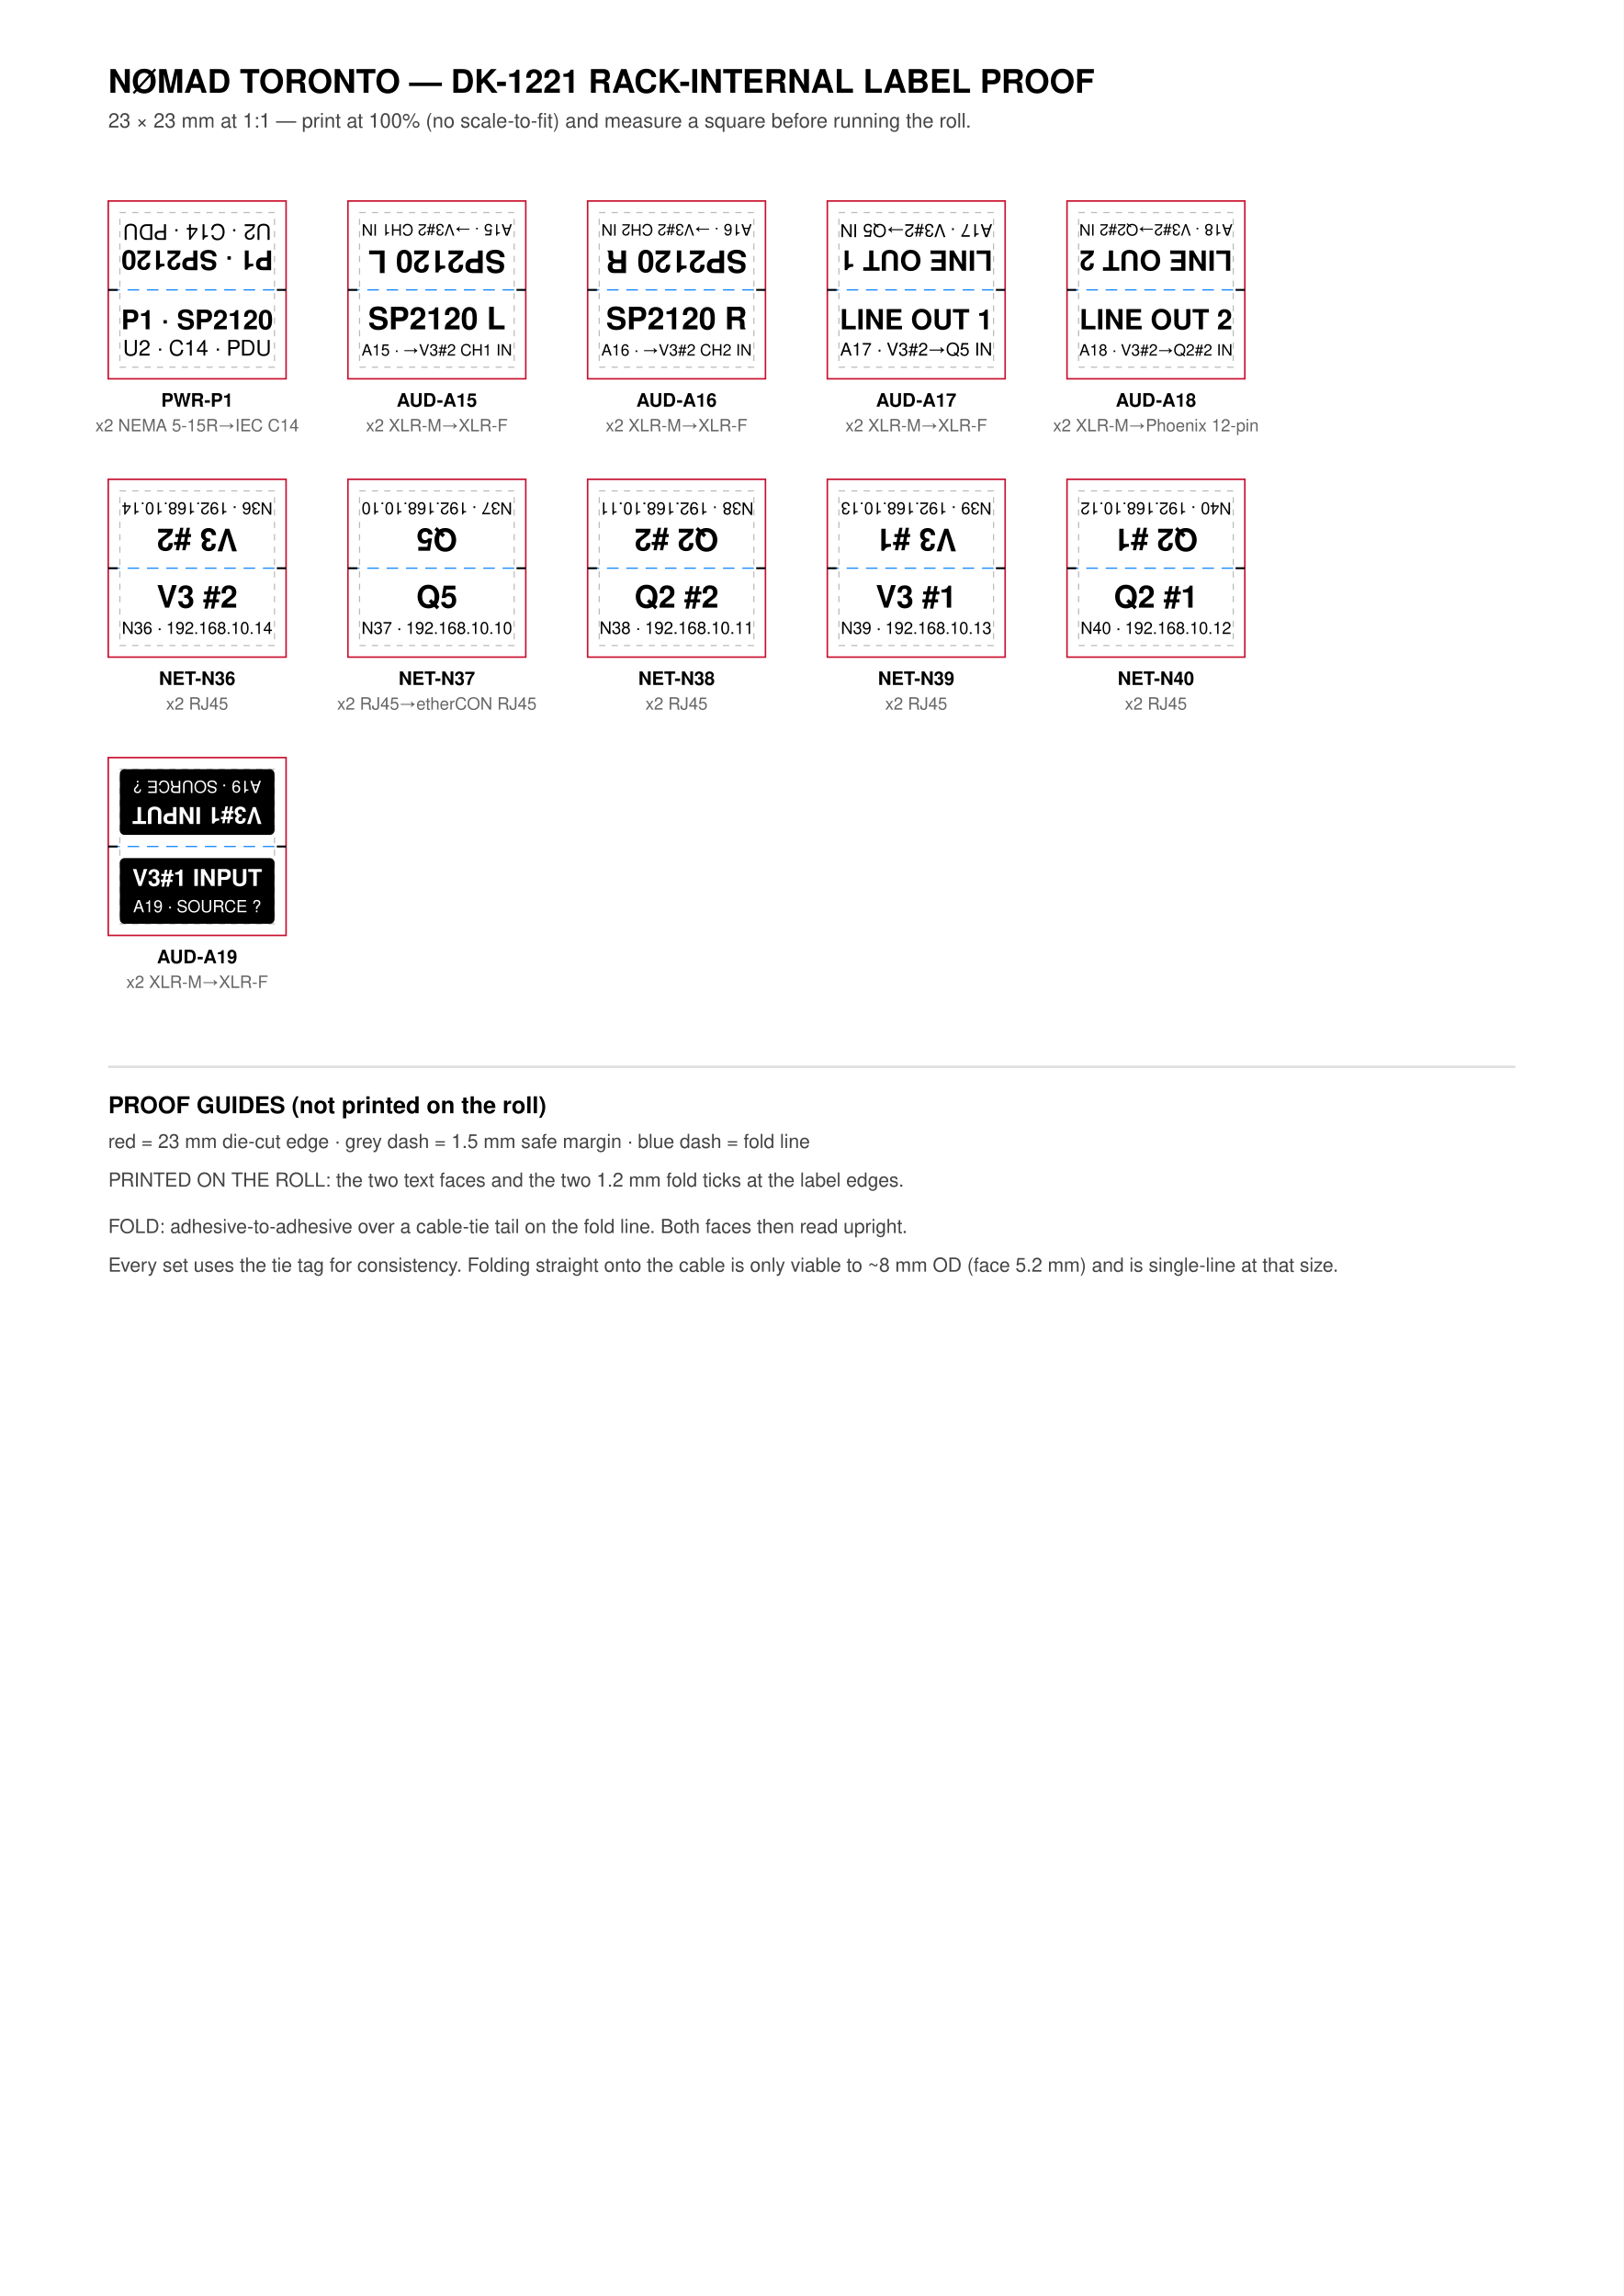
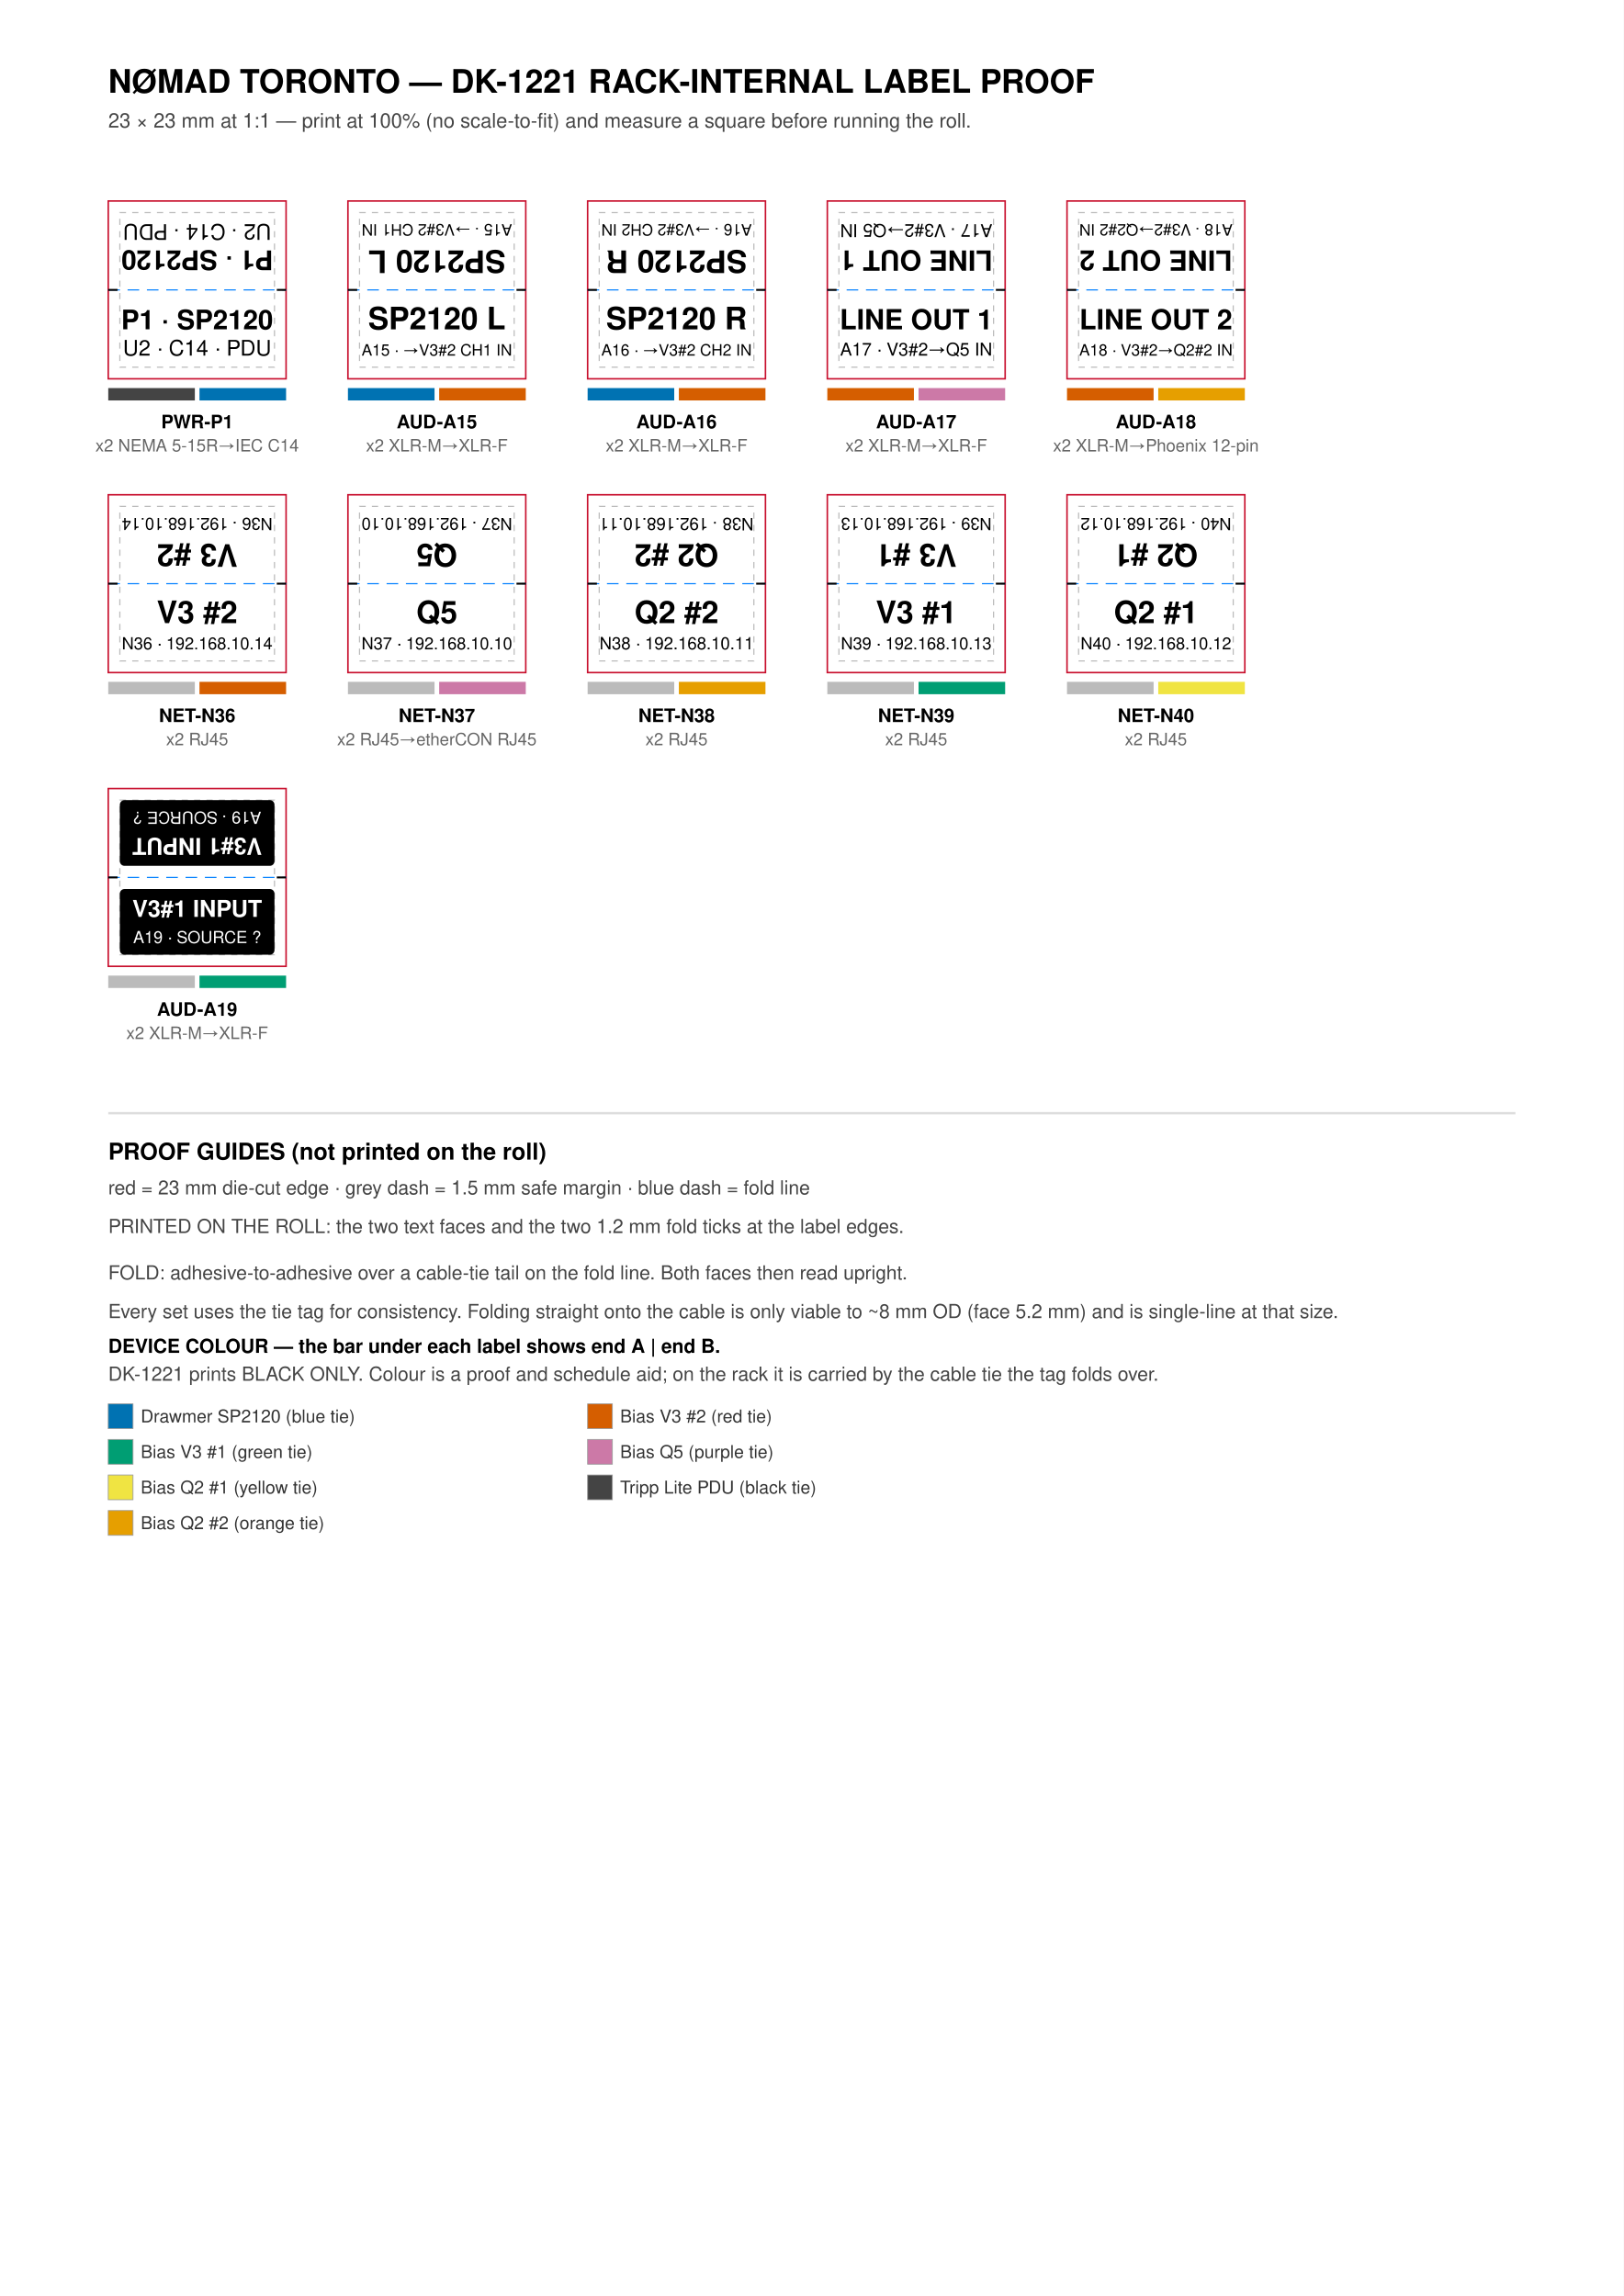
<svg xmlns="http://www.w3.org/2000/svg" width="210.0mm" height="297.0mm" viewBox="0 0 210.0 297.0">
  <rect width="210.0" height="297.0" fill="#fff" />
  <text x="14.00" y="12.00" font-family="Arial Narrow, Liberation Sans Narrow, Helvetica Neue, Helvetica, sans-serif" font-size="4.20" font-weight="bold" fill="#000" text-anchor="start">NØMAD TORONTO — DK-1221 RACK-INTERNAL LABEL PROOF</text>
  <text x="14.00" y="16.50" font-family="Arial Narrow, Liberation Sans Narrow, Helvetica Neue, Helvetica, sans-serif" font-size="2.60" font-weight="normal" fill="#444" text-anchor="start">23 × 23 mm at 1:1 — print at 100% (no scale-to-fit) and measure a square before running the roll.</text>
  <g transform="translate(14.00 26.00)">
    <rect width="23.0" height="23.0" fill="none" stroke="#c8102e" stroke-width="0.2" />
    <rect x="1.5" y="1.5" width="20.0" height="20.0" fill="none" stroke="#bbb" stroke-width="0.15" stroke-dasharray="0.8 0.8" />
    <line x1="0" y1="11.5" x2="23.0" y2="11.5" stroke="#0a84ff" stroke-width="0.15" stroke-dasharray="1.5 1" />
    <g>
      <text x="11.50" y="16.60" font-family="Arial Narrow, Liberation Sans Narrow, Helvetica Neue, Helvetica, sans-serif" font-size="3.50" font-weight="bold" fill="#000" text-anchor="middle" textLength="19.85" lengthAdjust="spacingAndGlyphs">P1 · SP2120</text>
      <text x="11.50" y="20.00" font-family="Arial Narrow, Liberation Sans Narrow, Helvetica Neue, Helvetica, sans-serif" font-size="2.80" font-weight="normal" fill="#000" text-anchor="middle" textLength="19.60" lengthAdjust="spacingAndGlyphs">U2 · C14 · PDU</text>
    </g>
    <g transform="rotate(180 11.50 11.50)">
      <text x="11.50" y="16.60" font-family="Arial Narrow, Liberation Sans Narrow, Helvetica Neue, Helvetica, sans-serif" font-size="3.50" font-weight="bold" fill="#000" text-anchor="middle" textLength="19.85" lengthAdjust="spacingAndGlyphs">P1 · SP2120</text>
      <text x="11.50" y="20.00" font-family="Arial Narrow, Liberation Sans Narrow, Helvetica Neue, Helvetica, sans-serif" font-size="2.80" font-weight="normal" fill="#000" text-anchor="middle" textLength="19.60" lengthAdjust="spacingAndGlyphs">U2 · C14 · PDU</text>
    </g>
    <line x1="0" y1="11.50" x2="1.20" y2="11.50" stroke="#000" stroke-width="0.25" />
    <line x1="21.80" y1="11.50" x2="23.00" y2="11.50" stroke="#000" stroke-width="0.25" />
  </g>
-   <text x="25.50" y="52.60" font-family="Arial Narrow, Liberation Sans Narrow, Helvetica Neue, Helvetica, sans-serif" font-size="2.40" font-weight="bold" fill="#000" text-anchor="middle">PWR-P1</text>
-   <text x="25.50" y="55.80" font-family="Arial Narrow, Liberation Sans Narrow, Helvetica Neue, Helvetica, sans-serif" font-size="2.20" font-weight="normal" fill="#666" text-anchor="middle">x2  NEMA 5-15R→IEC C14</text>
+   <rect x="14.00" y="50.20" width="11.20" height="1.6" fill="#444444" />
+   <rect x="25.80" y="50.20" width="11.20" height="1.6" fill="#0072B2" />
+   <text x="25.50" y="55.40" font-family="Arial Narrow, Liberation Sans Narrow, Helvetica Neue, Helvetica, sans-serif" font-size="2.40" font-weight="bold" fill="#000" text-anchor="middle">PWR-P1</text>
+   <text x="25.50" y="58.40" font-family="Arial Narrow, Liberation Sans Narrow, Helvetica Neue, Helvetica, sans-serif" font-size="2.20" font-weight="normal" fill="#666" text-anchor="middle">x2  NEMA 5-15R→IEC C14</text>
  <g transform="translate(45.00 26.00)">
    <rect width="23.0" height="23.0" fill="none" stroke="#c8102e" stroke-width="0.2" />
    <rect x="1.5" y="1.5" width="20.0" height="20.0" fill="none" stroke="#bbb" stroke-width="0.15" stroke-dasharray="0.8 0.8" />
    <line x1="0" y1="11.5" x2="23.0" y2="11.5" stroke="#0a84ff" stroke-width="0.15" stroke-dasharray="1.5 1" />
    <g>
      <text x="11.50" y="16.60" font-family="Arial Narrow, Liberation Sans Narrow, Helvetica Neue, Helvetica, sans-serif" font-size="4.00" font-weight="bold" fill="#000" text-anchor="middle" textLength="17.79" lengthAdjust="spacingAndGlyphs">SP2120 L</text>
      <text x="11.50" y="20.00" font-family="Arial Narrow, Liberation Sans Narrow, Helvetica Neue, Helvetica, sans-serif" font-size="2.05" font-weight="normal" fill="#000" text-anchor="middle" textLength="19.60" lengthAdjust="spacingAndGlyphs">A15 · →V3#2 CH1 IN</text>
    </g>
    <g transform="rotate(180 11.50 11.50)">
      <text x="11.50" y="16.60" font-family="Arial Narrow, Liberation Sans Narrow, Helvetica Neue, Helvetica, sans-serif" font-size="4.00" font-weight="bold" fill="#000" text-anchor="middle" textLength="17.79" lengthAdjust="spacingAndGlyphs">SP2120 L</text>
      <text x="11.50" y="20.00" font-family="Arial Narrow, Liberation Sans Narrow, Helvetica Neue, Helvetica, sans-serif" font-size="2.05" font-weight="normal" fill="#000" text-anchor="middle" textLength="19.60" lengthAdjust="spacingAndGlyphs">A15 · →V3#2 CH1 IN</text>
    </g>
    <line x1="0" y1="11.50" x2="1.20" y2="11.50" stroke="#000" stroke-width="0.25" />
    <line x1="21.80" y1="11.50" x2="23.00" y2="11.50" stroke="#000" stroke-width="0.25" />
  </g>
-   <text x="56.50" y="52.60" font-family="Arial Narrow, Liberation Sans Narrow, Helvetica Neue, Helvetica, sans-serif" font-size="2.40" font-weight="bold" fill="#000" text-anchor="middle">AUD-A15</text>
-   <text x="56.50" y="55.80" font-family="Arial Narrow, Liberation Sans Narrow, Helvetica Neue, Helvetica, sans-serif" font-size="2.20" font-weight="normal" fill="#666" text-anchor="middle">x2  XLR-M→XLR-F</text>
+   <rect x="45.00" y="50.20" width="11.20" height="1.6" fill="#0072B2" />
+   <rect x="56.80" y="50.20" width="11.20" height="1.6" fill="#D55E00" />
+   <text x="56.50" y="55.40" font-family="Arial Narrow, Liberation Sans Narrow, Helvetica Neue, Helvetica, sans-serif" font-size="2.40" font-weight="bold" fill="#000" text-anchor="middle">AUD-A15</text>
+   <text x="56.50" y="58.40" font-family="Arial Narrow, Liberation Sans Narrow, Helvetica Neue, Helvetica, sans-serif" font-size="2.20" font-weight="normal" fill="#666" text-anchor="middle">x2  XLR-M→XLR-F</text>
  <g transform="translate(76.00 26.00)">
    <rect width="23.0" height="23.0" fill="none" stroke="#c8102e" stroke-width="0.2" />
    <rect x="1.5" y="1.5" width="20.0" height="20.0" fill="none" stroke="#bbb" stroke-width="0.15" stroke-dasharray="0.8 0.8" />
    <line x1="0" y1="11.5" x2="23.0" y2="11.5" stroke="#0a84ff" stroke-width="0.15" stroke-dasharray="1.5 1" />
    <g>
      <text x="11.50" y="16.60" font-family="Arial Narrow, Liberation Sans Narrow, Helvetica Neue, Helvetica, sans-serif" font-size="4.00" font-weight="bold" fill="#000" text-anchor="middle" textLength="18.23" lengthAdjust="spacingAndGlyphs">SP2120 R</text>
      <text x="11.50" y="20.00" font-family="Arial Narrow, Liberation Sans Narrow, Helvetica Neue, Helvetica, sans-serif" font-size="2.05" font-weight="normal" fill="#000" text-anchor="middle" textLength="19.60" lengthAdjust="spacingAndGlyphs">A16 · →V3#2 CH2 IN</text>
    </g>
    <g transform="rotate(180 11.50 11.50)">
      <text x="11.50" y="16.60" font-family="Arial Narrow, Liberation Sans Narrow, Helvetica Neue, Helvetica, sans-serif" font-size="4.00" font-weight="bold" fill="#000" text-anchor="middle" textLength="18.23" lengthAdjust="spacingAndGlyphs">SP2120 R</text>
      <text x="11.50" y="20.00" font-family="Arial Narrow, Liberation Sans Narrow, Helvetica Neue, Helvetica, sans-serif" font-size="2.05" font-weight="normal" fill="#000" text-anchor="middle" textLength="19.60" lengthAdjust="spacingAndGlyphs">A16 · →V3#2 CH2 IN</text>
    </g>
    <line x1="0" y1="11.50" x2="1.20" y2="11.50" stroke="#000" stroke-width="0.25" />
    <line x1="21.80" y1="11.50" x2="23.00" y2="11.50" stroke="#000" stroke-width="0.25" />
  </g>
-   <text x="87.50" y="52.60" font-family="Arial Narrow, Liberation Sans Narrow, Helvetica Neue, Helvetica, sans-serif" font-size="2.40" font-weight="bold" fill="#000" text-anchor="middle">AUD-A16</text>
-   <text x="87.50" y="55.80" font-family="Arial Narrow, Liberation Sans Narrow, Helvetica Neue, Helvetica, sans-serif" font-size="2.20" font-weight="normal" fill="#666" text-anchor="middle">x2  XLR-M→XLR-F</text>
+   <rect x="76.00" y="50.20" width="11.20" height="1.6" fill="#0072B2" />
+   <rect x="87.80" y="50.20" width="11.20" height="1.6" fill="#D55E00" />
+   <text x="87.50" y="55.40" font-family="Arial Narrow, Liberation Sans Narrow, Helvetica Neue, Helvetica, sans-serif" font-size="2.40" font-weight="bold" fill="#000" text-anchor="middle">AUD-A16</text>
+   <text x="87.50" y="58.40" font-family="Arial Narrow, Liberation Sans Narrow, Helvetica Neue, Helvetica, sans-serif" font-size="2.20" font-weight="normal" fill="#666" text-anchor="middle">x2  XLR-M→XLR-F</text>
  <g transform="translate(107.00 26.00)">
    <rect width="23.0" height="23.0" fill="none" stroke="#c8102e" stroke-width="0.2" />
    <rect x="1.5" y="1.5" width="20.0" height="20.0" fill="none" stroke="#bbb" stroke-width="0.15" stroke-dasharray="0.8 0.8" />
    <line x1="0" y1="11.5" x2="23.0" y2="11.5" stroke="#0a84ff" stroke-width="0.15" stroke-dasharray="1.5 1" />
    <g>
      <text x="11.50" y="16.60" font-family="Arial Narrow, Liberation Sans Narrow, Helvetica Neue, Helvetica, sans-serif" font-size="3.60" font-weight="bold" fill="#000" text-anchor="middle" textLength="19.80" lengthAdjust="spacingAndGlyphs">LINE OUT 1</text>
      <text x="11.50" y="20.00" font-family="Arial Narrow, Liberation Sans Narrow, Helvetica Neue, Helvetica, sans-serif" font-size="2.30" font-weight="normal" fill="#000" text-anchor="middle" textLength="19.82" lengthAdjust="spacingAndGlyphs">A17 · V3#2→Q5 IN</text>
    </g>
    <g transform="rotate(180 11.50 11.50)">
      <text x="11.50" y="16.60" font-family="Arial Narrow, Liberation Sans Narrow, Helvetica Neue, Helvetica, sans-serif" font-size="3.60" font-weight="bold" fill="#000" text-anchor="middle" textLength="19.80" lengthAdjust="spacingAndGlyphs">LINE OUT 1</text>
      <text x="11.50" y="20.00" font-family="Arial Narrow, Liberation Sans Narrow, Helvetica Neue, Helvetica, sans-serif" font-size="2.30" font-weight="normal" fill="#000" text-anchor="middle" textLength="19.82" lengthAdjust="spacingAndGlyphs">A17 · V3#2→Q5 IN</text>
    </g>
    <line x1="0" y1="11.50" x2="1.20" y2="11.50" stroke="#000" stroke-width="0.25" />
    <line x1="21.80" y1="11.50" x2="23.00" y2="11.50" stroke="#000" stroke-width="0.25" />
  </g>
-   <text x="118.50" y="52.60" font-family="Arial Narrow, Liberation Sans Narrow, Helvetica Neue, Helvetica, sans-serif" font-size="2.40" font-weight="bold" fill="#000" text-anchor="middle">AUD-A17</text>
-   <text x="118.50" y="55.80" font-family="Arial Narrow, Liberation Sans Narrow, Helvetica Neue, Helvetica, sans-serif" font-size="2.20" font-weight="normal" fill="#666" text-anchor="middle">x2  XLR-M→XLR-F</text>
+   <rect x="107.00" y="50.20" width="11.20" height="1.6" fill="#D55E00" />
+   <rect x="118.80" y="50.20" width="11.20" height="1.6" fill="#CC79A7" />
+   <text x="118.50" y="55.40" font-family="Arial Narrow, Liberation Sans Narrow, Helvetica Neue, Helvetica, sans-serif" font-size="2.40" font-weight="bold" fill="#000" text-anchor="middle">AUD-A17</text>
+   <text x="118.50" y="58.40" font-family="Arial Narrow, Liberation Sans Narrow, Helvetica Neue, Helvetica, sans-serif" font-size="2.20" font-weight="normal" fill="#666" text-anchor="middle">x2  XLR-M→XLR-F</text>
  <g transform="translate(138.00 26.00)">
    <rect width="23.0" height="23.0" fill="none" stroke="#c8102e" stroke-width="0.2" />
    <rect x="1.5" y="1.5" width="20.0" height="20.0" fill="none" stroke="#bbb" stroke-width="0.15" stroke-dasharray="0.8 0.8" />
    <line x1="0" y1="11.5" x2="23.0" y2="11.5" stroke="#0a84ff" stroke-width="0.15" stroke-dasharray="1.5 1" />
    <g>
      <text x="11.50" y="16.60" font-family="Arial Narrow, Liberation Sans Narrow, Helvetica Neue, Helvetica, sans-serif" font-size="3.60" font-weight="bold" fill="#000" text-anchor="middle" textLength="19.80" lengthAdjust="spacingAndGlyphs">LINE OUT 2</text>
      <text x="11.50" y="20.00" font-family="Arial Narrow, Liberation Sans Narrow, Helvetica Neue, Helvetica, sans-serif" font-size="2.05" font-weight="normal" fill="#000" text-anchor="middle" textLength="19.94" lengthAdjust="spacingAndGlyphs">A18 · V3#2→Q2#2 IN</text>
    </g>
    <g transform="rotate(180 11.50 11.50)">
      <text x="11.50" y="16.60" font-family="Arial Narrow, Liberation Sans Narrow, Helvetica Neue, Helvetica, sans-serif" font-size="3.60" font-weight="bold" fill="#000" text-anchor="middle" textLength="19.80" lengthAdjust="spacingAndGlyphs">LINE OUT 2</text>
      <text x="11.50" y="20.00" font-family="Arial Narrow, Liberation Sans Narrow, Helvetica Neue, Helvetica, sans-serif" font-size="2.05" font-weight="normal" fill="#000" text-anchor="middle" textLength="19.94" lengthAdjust="spacingAndGlyphs">A18 · V3#2→Q2#2 IN</text>
    </g>
    <line x1="0" y1="11.50" x2="1.20" y2="11.50" stroke="#000" stroke-width="0.25" />
    <line x1="21.80" y1="11.50" x2="23.00" y2="11.50" stroke="#000" stroke-width="0.25" />
  </g>
-   <text x="149.50" y="52.60" font-family="Arial Narrow, Liberation Sans Narrow, Helvetica Neue, Helvetica, sans-serif" font-size="2.40" font-weight="bold" fill="#000" text-anchor="middle">AUD-A18</text>
-   <text x="149.50" y="55.80" font-family="Arial Narrow, Liberation Sans Narrow, Helvetica Neue, Helvetica, sans-serif" font-size="2.20" font-weight="normal" fill="#666" text-anchor="middle">x2  XLR-M→Phoenix 12-pin</text>
-   <g transform="translate(14.00 62.00)">
+   <rect x="138.00" y="50.20" width="11.20" height="1.6" fill="#D55E00" />
+   <rect x="149.80" y="50.20" width="11.20" height="1.6" fill="#E69F00" />
+   <text x="149.50" y="55.40" font-family="Arial Narrow, Liberation Sans Narrow, Helvetica Neue, Helvetica, sans-serif" font-size="2.40" font-weight="bold" fill="#000" text-anchor="middle">AUD-A18</text>
+   <text x="149.50" y="58.40" font-family="Arial Narrow, Liberation Sans Narrow, Helvetica Neue, Helvetica, sans-serif" font-size="2.20" font-weight="normal" fill="#666" text-anchor="middle">x2  XLR-M→Phoenix 12-pin</text>
+   <g transform="translate(14.00 64.00)">
    <rect width="23.0" height="23.0" fill="none" stroke="#c8102e" stroke-width="0.2" />
    <rect x="1.5" y="1.5" width="20.0" height="20.0" fill="none" stroke="#bbb" stroke-width="0.15" stroke-dasharray="0.8 0.8" />
    <line x1="0" y1="11.5" x2="23.0" y2="11.5" stroke="#0a84ff" stroke-width="0.15" stroke-dasharray="1.5 1" />
    <g>
      <text x="11.50" y="16.60" font-family="Arial Narrow, Liberation Sans Narrow, Helvetica Neue, Helvetica, sans-serif" font-size="4.00" font-weight="bold" fill="#000" text-anchor="middle" textLength="10.45" lengthAdjust="spacingAndGlyphs">V3 #2</text>
      <text x="11.50" y="20.00" font-family="Arial Narrow, Liberation Sans Narrow, Helvetica Neue, Helvetica, sans-serif" font-size="2.15" font-weight="normal" fill="#000" text-anchor="middle" textLength="19.60" lengthAdjust="spacingAndGlyphs">N36 · 192.168.10.14</text>
    </g>
    <g transform="rotate(180 11.50 11.50)">
      <text x="11.50" y="16.60" font-family="Arial Narrow, Liberation Sans Narrow, Helvetica Neue, Helvetica, sans-serif" font-size="4.00" font-weight="bold" fill="#000" text-anchor="middle" textLength="10.45" lengthAdjust="spacingAndGlyphs">V3 #2</text>
      <text x="11.50" y="20.00" font-family="Arial Narrow, Liberation Sans Narrow, Helvetica Neue, Helvetica, sans-serif" font-size="2.15" font-weight="normal" fill="#000" text-anchor="middle" textLength="19.60" lengthAdjust="spacingAndGlyphs">N36 · 192.168.10.14</text>
    </g>
    <line x1="0" y1="11.50" x2="1.20" y2="11.50" stroke="#000" stroke-width="0.25" />
    <line x1="21.80" y1="11.50" x2="23.00" y2="11.50" stroke="#000" stroke-width="0.25" />
  </g>
-   <text x="25.50" y="88.60" font-family="Arial Narrow, Liberation Sans Narrow, Helvetica Neue, Helvetica, sans-serif" font-size="2.40" font-weight="bold" fill="#000" text-anchor="middle">NET-N36</text>
-   <text x="25.50" y="91.80" font-family="Arial Narrow, Liberation Sans Narrow, Helvetica Neue, Helvetica, sans-serif" font-size="2.20" font-weight="normal" fill="#666" text-anchor="middle">x2  RJ45</text>
-   <g transform="translate(45.00 62.00)">
+   <rect x="14.00" y="88.20" width="11.20" height="1.6" fill="#BBBBBB" />
+   <rect x="25.80" y="88.20" width="11.20" height="1.6" fill="#D55E00" />
+   <text x="25.50" y="93.40" font-family="Arial Narrow, Liberation Sans Narrow, Helvetica Neue, Helvetica, sans-serif" font-size="2.40" font-weight="bold" fill="#000" text-anchor="middle">NET-N36</text>
+   <text x="25.50" y="96.40" font-family="Arial Narrow, Liberation Sans Narrow, Helvetica Neue, Helvetica, sans-serif" font-size="2.20" font-weight="normal" fill="#666" text-anchor="middle">x2  RJ45</text>
+   <g transform="translate(45.00 64.00)">
    <rect width="23.0" height="23.0" fill="none" stroke="#c8102e" stroke-width="0.2" />
    <rect x="1.5" y="1.5" width="20.0" height="20.0" fill="none" stroke="#bbb" stroke-width="0.15" stroke-dasharray="0.8 0.8" />
    <line x1="0" y1="11.5" x2="23.0" y2="11.5" stroke="#0a84ff" stroke-width="0.15" stroke-dasharray="1.5 1" />
    <g>
      <text x="11.50" y="16.60" font-family="Arial Narrow, Liberation Sans Narrow, Helvetica Neue, Helvetica, sans-serif" font-size="4.00" font-weight="bold" fill="#000" text-anchor="middle" textLength="5.34" lengthAdjust="spacingAndGlyphs">Q5</text>
      <text x="11.50" y="20.00" font-family="Arial Narrow, Liberation Sans Narrow, Helvetica Neue, Helvetica, sans-serif" font-size="2.15" font-weight="normal" fill="#000" text-anchor="middle" textLength="19.60" lengthAdjust="spacingAndGlyphs">N37 · 192.168.10.10</text>
    </g>
    <g transform="rotate(180 11.50 11.50)">
      <text x="11.50" y="16.60" font-family="Arial Narrow, Liberation Sans Narrow, Helvetica Neue, Helvetica, sans-serif" font-size="4.00" font-weight="bold" fill="#000" text-anchor="middle" textLength="5.34" lengthAdjust="spacingAndGlyphs">Q5</text>
      <text x="11.50" y="20.00" font-family="Arial Narrow, Liberation Sans Narrow, Helvetica Neue, Helvetica, sans-serif" font-size="2.15" font-weight="normal" fill="#000" text-anchor="middle" textLength="19.60" lengthAdjust="spacingAndGlyphs">N37 · 192.168.10.10</text>
    </g>
    <line x1="0" y1="11.50" x2="1.20" y2="11.50" stroke="#000" stroke-width="0.25" />
    <line x1="21.80" y1="11.50" x2="23.00" y2="11.50" stroke="#000" stroke-width="0.25" />
  </g>
-   <text x="56.50" y="88.60" font-family="Arial Narrow, Liberation Sans Narrow, Helvetica Neue, Helvetica, sans-serif" font-size="2.40" font-weight="bold" fill="#000" text-anchor="middle">NET-N37</text>
-   <text x="56.50" y="91.80" font-family="Arial Narrow, Liberation Sans Narrow, Helvetica Neue, Helvetica, sans-serif" font-size="2.20" font-weight="normal" fill="#666" text-anchor="middle">x2  RJ45→etherCON RJ45</text>
-   <g transform="translate(76.00 62.00)">
+   <rect x="45.00" y="88.20" width="11.20" height="1.6" fill="#BBBBBB" />
+   <rect x="56.80" y="88.20" width="11.20" height="1.6" fill="#CC79A7" />
+   <text x="56.50" y="93.40" font-family="Arial Narrow, Liberation Sans Narrow, Helvetica Neue, Helvetica, sans-serif" font-size="2.40" font-weight="bold" fill="#000" text-anchor="middle">NET-N37</text>
+   <text x="56.50" y="96.40" font-family="Arial Narrow, Liberation Sans Narrow, Helvetica Neue, Helvetica, sans-serif" font-size="2.20" font-weight="normal" fill="#666" text-anchor="middle">x2  RJ45→etherCON RJ45</text>
+   <g transform="translate(76.00 64.00)">
    <rect width="23.0" height="23.0" fill="none" stroke="#c8102e" stroke-width="0.2" />
    <rect x="1.5" y="1.5" width="20.0" height="20.0" fill="none" stroke="#bbb" stroke-width="0.15" stroke-dasharray="0.8 0.8" />
    <line x1="0" y1="11.5" x2="23.0" y2="11.5" stroke="#0a84ff" stroke-width="0.15" stroke-dasharray="1.5 1" />
    <g>
      <text x="11.50" y="16.60" font-family="Arial Narrow, Liberation Sans Narrow, Helvetica Neue, Helvetica, sans-serif" font-size="4.00" font-weight="bold" fill="#000" text-anchor="middle" textLength="10.90" lengthAdjust="spacingAndGlyphs">Q2 #2</text>
      <text x="11.50" y="20.00" font-family="Arial Narrow, Liberation Sans Narrow, Helvetica Neue, Helvetica, sans-serif" font-size="2.20" font-weight="normal" fill="#000" text-anchor="middle" textLength="19.90" lengthAdjust="spacingAndGlyphs">N38 · 192.168.10.11</text>
    </g>
    <g transform="rotate(180 11.50 11.50)">
      <text x="11.50" y="16.60" font-family="Arial Narrow, Liberation Sans Narrow, Helvetica Neue, Helvetica, sans-serif" font-size="4.00" font-weight="bold" fill="#000" text-anchor="middle" textLength="10.90" lengthAdjust="spacingAndGlyphs">Q2 #2</text>
      <text x="11.50" y="20.00" font-family="Arial Narrow, Liberation Sans Narrow, Helvetica Neue, Helvetica, sans-serif" font-size="2.20" font-weight="normal" fill="#000" text-anchor="middle" textLength="19.90" lengthAdjust="spacingAndGlyphs">N38 · 192.168.10.11</text>
    </g>
    <line x1="0" y1="11.50" x2="1.20" y2="11.50" stroke="#000" stroke-width="0.25" />
    <line x1="21.80" y1="11.50" x2="23.00" y2="11.50" stroke="#000" stroke-width="0.25" />
  </g>
-   <text x="87.50" y="88.60" font-family="Arial Narrow, Liberation Sans Narrow, Helvetica Neue, Helvetica, sans-serif" font-size="2.40" font-weight="bold" fill="#000" text-anchor="middle">NET-N38</text>
-   <text x="87.50" y="91.80" font-family="Arial Narrow, Liberation Sans Narrow, Helvetica Neue, Helvetica, sans-serif" font-size="2.20" font-weight="normal" fill="#666" text-anchor="middle">x2  RJ45</text>
-   <g transform="translate(107.00 62.00)">
+   <rect x="76.00" y="88.20" width="11.20" height="1.6" fill="#BBBBBB" />
+   <rect x="87.80" y="88.20" width="11.20" height="1.6" fill="#E69F00" />
+   <text x="87.50" y="93.40" font-family="Arial Narrow, Liberation Sans Narrow, Helvetica Neue, Helvetica, sans-serif" font-size="2.40" font-weight="bold" fill="#000" text-anchor="middle">NET-N38</text>
+   <text x="87.50" y="96.40" font-family="Arial Narrow, Liberation Sans Narrow, Helvetica Neue, Helvetica, sans-serif" font-size="2.20" font-weight="normal" fill="#666" text-anchor="middle">x2  RJ45</text>
+   <g transform="translate(107.00 64.00)">
    <rect width="23.0" height="23.0" fill="none" stroke="#c8102e" stroke-width="0.2" />
    <rect x="1.5" y="1.5" width="20.0" height="20.0" fill="none" stroke="#bbb" stroke-width="0.15" stroke-dasharray="0.8 0.8" />
    <line x1="0" y1="11.5" x2="23.0" y2="11.5" stroke="#0a84ff" stroke-width="0.15" stroke-dasharray="1.5 1" />
    <g>
      <text x="11.50" y="16.60" font-family="Arial Narrow, Liberation Sans Narrow, Helvetica Neue, Helvetica, sans-serif" font-size="4.00" font-weight="bold" fill="#000" text-anchor="middle" textLength="10.45" lengthAdjust="spacingAndGlyphs">V3 #1</text>
      <text x="11.50" y="20.00" font-family="Arial Narrow, Liberation Sans Narrow, Helvetica Neue, Helvetica, sans-serif" font-size="2.15" font-weight="normal" fill="#000" text-anchor="middle" textLength="19.60" lengthAdjust="spacingAndGlyphs">N39 · 192.168.10.13</text>
    </g>
    <g transform="rotate(180 11.50 11.50)">
      <text x="11.50" y="16.60" font-family="Arial Narrow, Liberation Sans Narrow, Helvetica Neue, Helvetica, sans-serif" font-size="4.00" font-weight="bold" fill="#000" text-anchor="middle" textLength="10.45" lengthAdjust="spacingAndGlyphs">V3 #1</text>
      <text x="11.50" y="20.00" font-family="Arial Narrow, Liberation Sans Narrow, Helvetica Neue, Helvetica, sans-serif" font-size="2.15" font-weight="normal" fill="#000" text-anchor="middle" textLength="19.60" lengthAdjust="spacingAndGlyphs">N39 · 192.168.10.13</text>
    </g>
    <line x1="0" y1="11.50" x2="1.20" y2="11.50" stroke="#000" stroke-width="0.25" />
    <line x1="21.80" y1="11.50" x2="23.00" y2="11.50" stroke="#000" stroke-width="0.25" />
  </g>
-   <text x="118.50" y="88.60" font-family="Arial Narrow, Liberation Sans Narrow, Helvetica Neue, Helvetica, sans-serif" font-size="2.40" font-weight="bold" fill="#000" text-anchor="middle">NET-N39</text>
-   <text x="118.50" y="91.80" font-family="Arial Narrow, Liberation Sans Narrow, Helvetica Neue, Helvetica, sans-serif" font-size="2.20" font-weight="normal" fill="#666" text-anchor="middle">x2  RJ45</text>
-   <g transform="translate(138.00 62.00)">
+   <rect x="107.00" y="88.20" width="11.20" height="1.6" fill="#BBBBBB" />
+   <rect x="118.80" y="88.20" width="11.20" height="1.6" fill="#009E73" />
+   <text x="118.50" y="93.40" font-family="Arial Narrow, Liberation Sans Narrow, Helvetica Neue, Helvetica, sans-serif" font-size="2.40" font-weight="bold" fill="#000" text-anchor="middle">NET-N39</text>
+   <text x="118.50" y="96.40" font-family="Arial Narrow, Liberation Sans Narrow, Helvetica Neue, Helvetica, sans-serif" font-size="2.20" font-weight="normal" fill="#666" text-anchor="middle">x2  RJ45</text>
+   <g transform="translate(138.00 64.00)">
    <rect width="23.0" height="23.0" fill="none" stroke="#c8102e" stroke-width="0.2" />
    <rect x="1.5" y="1.5" width="20.0" height="20.0" fill="none" stroke="#bbb" stroke-width="0.15" stroke-dasharray="0.8 0.8" />
    <line x1="0" y1="11.5" x2="23.0" y2="11.5" stroke="#0a84ff" stroke-width="0.15" stroke-dasharray="1.5 1" />
    <g>
      <text x="11.50" y="16.60" font-family="Arial Narrow, Liberation Sans Narrow, Helvetica Neue, Helvetica, sans-serif" font-size="4.00" font-weight="bold" fill="#000" text-anchor="middle" textLength="10.90" lengthAdjust="spacingAndGlyphs">Q2 #1</text>
      <text x="11.50" y="20.00" font-family="Arial Narrow, Liberation Sans Narrow, Helvetica Neue, Helvetica, sans-serif" font-size="2.15" font-weight="normal" fill="#000" text-anchor="middle" textLength="19.60" lengthAdjust="spacingAndGlyphs">N40 · 192.168.10.12</text>
    </g>
    <g transform="rotate(180 11.50 11.50)">
      <text x="11.50" y="16.60" font-family="Arial Narrow, Liberation Sans Narrow, Helvetica Neue, Helvetica, sans-serif" font-size="4.00" font-weight="bold" fill="#000" text-anchor="middle" textLength="10.90" lengthAdjust="spacingAndGlyphs">Q2 #1</text>
      <text x="11.50" y="20.00" font-family="Arial Narrow, Liberation Sans Narrow, Helvetica Neue, Helvetica, sans-serif" font-size="2.15" font-weight="normal" fill="#000" text-anchor="middle" textLength="19.60" lengthAdjust="spacingAndGlyphs">N40 · 192.168.10.12</text>
    </g>
    <line x1="0" y1="11.50" x2="1.20" y2="11.50" stroke="#000" stroke-width="0.25" />
    <line x1="21.80" y1="11.50" x2="23.00" y2="11.50" stroke="#000" stroke-width="0.25" />
  </g>
-   <text x="149.50" y="88.60" font-family="Arial Narrow, Liberation Sans Narrow, Helvetica Neue, Helvetica, sans-serif" font-size="2.40" font-weight="bold" fill="#000" text-anchor="middle">NET-N40</text>
-   <text x="149.50" y="91.80" font-family="Arial Narrow, Liberation Sans Narrow, Helvetica Neue, Helvetica, sans-serif" font-size="2.20" font-weight="normal" fill="#666" text-anchor="middle">x2  RJ45</text>
-   <g transform="translate(14.00 98.00)">
+   <rect x="138.00" y="88.20" width="11.20" height="1.6" fill="#BBBBBB" />
+   <rect x="149.80" y="88.20" width="11.20" height="1.6" fill="#F0E442" />
+   <text x="149.50" y="93.40" font-family="Arial Narrow, Liberation Sans Narrow, Helvetica Neue, Helvetica, sans-serif" font-size="2.40" font-weight="bold" fill="#000" text-anchor="middle">NET-N40</text>
+   <text x="149.50" y="96.40" font-family="Arial Narrow, Liberation Sans Narrow, Helvetica Neue, Helvetica, sans-serif" font-size="2.20" font-weight="normal" fill="#666" text-anchor="middle">x2  RJ45</text>
+   <g transform="translate(14.00 102.00)">
    <rect width="23.0" height="23.0" fill="none" stroke="#c8102e" stroke-width="0.2" />
    <rect x="1.5" y="1.5" width="20.0" height="20.0" fill="none" stroke="#bbb" stroke-width="0.15" stroke-dasharray="0.8 0.8" />
    <line x1="0" y1="11.5" x2="23.0" y2="11.5" stroke="#0a84ff" stroke-width="0.15" stroke-dasharray="1.5 1" />
    <g>
      <rect x="1.50" y="13.00" width="20.00" height="8.50" fill="#000" rx="0.6" />
      <text x="11.50" y="16.60" font-family="Arial Narrow, Liberation Sans Narrow, Helvetica Neue, Helvetica, sans-serif" font-size="3.00" font-weight="bold" fill="#fff" text-anchor="middle" textLength="16.84" lengthAdjust="spacingAndGlyphs">V3#1 INPUT</text>
      <text x="11.50" y="20.00" font-family="Arial Narrow, Liberation Sans Narrow, Helvetica Neue, Helvetica, sans-serif" font-size="2.15" font-weight="normal" fill="#fff" text-anchor="middle" textLength="16.73" lengthAdjust="spacingAndGlyphs">A19 · SOURCE ?</text>
    </g>
    <g transform="rotate(180 11.50 11.50)">
      <rect x="1.50" y="13.00" width="20.00" height="8.50" fill="#000" rx="0.6" />
      <text x="11.50" y="16.60" font-family="Arial Narrow, Liberation Sans Narrow, Helvetica Neue, Helvetica, sans-serif" font-size="3.00" font-weight="bold" fill="#fff" text-anchor="middle" textLength="16.84" lengthAdjust="spacingAndGlyphs">V3#1 INPUT</text>
      <text x="11.50" y="20.00" font-family="Arial Narrow, Liberation Sans Narrow, Helvetica Neue, Helvetica, sans-serif" font-size="2.15" font-weight="normal" fill="#fff" text-anchor="middle" textLength="16.73" lengthAdjust="spacingAndGlyphs">A19 · SOURCE ?</text>
    </g>
    <line x1="0" y1="11.50" x2="1.20" y2="11.50" stroke="#000" stroke-width="0.25" />
    <line x1="21.80" y1="11.50" x2="23.00" y2="11.50" stroke="#000" stroke-width="0.25" />
  </g>
-   <text x="25.50" y="124.60" font-family="Arial Narrow, Liberation Sans Narrow, Helvetica Neue, Helvetica, sans-serif" font-size="2.40" font-weight="bold" fill="#000" text-anchor="middle">AUD-A19</text>
-   <text x="25.50" y="127.80" font-family="Arial Narrow, Liberation Sans Narrow, Helvetica Neue, Helvetica, sans-serif" font-size="2.20" font-weight="normal" fill="#666" text-anchor="middle">x2  XLR-M→XLR-F</text>
-   <line x1="14.0" y1="138.00" x2="196.0" y2="138.00" stroke="#ddd" stroke-width="0.3" />
-   <text x="14.00" y="144.00" font-family="Arial Narrow, Liberation Sans Narrow, Helvetica Neue, Helvetica, sans-serif" font-size="3.00" font-weight="bold" fill="#000" text-anchor="start">PROOF GUIDES (not printed on the roll)</text>
-   <text x="14.00" y="148.50" font-family="Arial Narrow, Liberation Sans Narrow, Helvetica Neue, Helvetica, sans-serif" font-size="2.50" font-weight="normal" fill="#444" text-anchor="start">red = 23 mm die-cut edge   ·   grey dash = 1.5 mm safe margin   ·   blue dash = fold line</text>
-   <text x="14.00" y="153.50" font-family="Arial Narrow, Liberation Sans Narrow, Helvetica Neue, Helvetica, sans-serif" font-size="2.50" font-weight="normal" fill="#444" text-anchor="start">PRINTED ON THE ROLL: the two text faces and the two 1.2 mm fold ticks at the label edges.</text>
-   <text x="14.00" y="159.50" font-family="Arial Narrow, Liberation Sans Narrow, Helvetica Neue, Helvetica, sans-serif" font-size="2.50" font-weight="normal" fill="#444" text-anchor="start">FOLD: adhesive-to-adhesive over a cable-tie tail on the fold line. Both faces then read upright.</text>
-   <text x="14.00" y="164.50" font-family="Arial Narrow, Liberation Sans Narrow, Helvetica Neue, Helvetica, sans-serif" font-size="2.50" font-weight="normal" fill="#444" text-anchor="start">Every set uses the tie tag for consistency. Folding straight onto the cable is only viable to ~8 mm OD (face 5.2 mm) and is single-line at that size.</text>
+   <rect x="14.00" y="126.20" width="11.20" height="1.6" fill="#BBBBBB" />
+   <rect x="25.80" y="126.20" width="11.20" height="1.6" fill="#009E73" />
+   <text x="25.50" y="131.40" font-family="Arial Narrow, Liberation Sans Narrow, Helvetica Neue, Helvetica, sans-serif" font-size="2.40" font-weight="bold" fill="#000" text-anchor="middle">AUD-A19</text>
+   <text x="25.50" y="134.40" font-family="Arial Narrow, Liberation Sans Narrow, Helvetica Neue, Helvetica, sans-serif" font-size="2.20" font-weight="normal" fill="#666" text-anchor="middle">x2  XLR-M→XLR-F</text>
+   <line x1="14.0" y1="144.00" x2="196.0" y2="144.00" stroke="#ddd" stroke-width="0.3" />
+   <text x="14.00" y="150.00" font-family="Arial Narrow, Liberation Sans Narrow, Helvetica Neue, Helvetica, sans-serif" font-size="3.00" font-weight="bold" fill="#000" text-anchor="start">PROOF GUIDES (not printed on the roll)</text>
+   <text x="14.00" y="154.50" font-family="Arial Narrow, Liberation Sans Narrow, Helvetica Neue, Helvetica, sans-serif" font-size="2.50" font-weight="normal" fill="#444" text-anchor="start">red = 23 mm die-cut edge   ·   grey dash = 1.5 mm safe margin   ·   blue dash = fold line</text>
+   <text x="14.00" y="175.00" font-family="Arial Narrow, Liberation Sans Narrow, Helvetica Neue, Helvetica, sans-serif" font-size="2.50" font-weight="bold" fill="#000" text-anchor="start">DEVICE COLOUR — the bar under each label shows end A | end B.</text>
+   <text x="14.00" y="178.60" font-family="Arial Narrow, Liberation Sans Narrow, Helvetica Neue, Helvetica, sans-serif" font-size="2.50" font-weight="normal" fill="#444" text-anchor="start">DK-1221 prints BLACK ONLY. Colour is a proof and schedule aid; on the rack it is carried by the cable tie the tag folds over.</text>
+   <text x="14.00" y="159.50" font-family="Arial Narrow, Liberation Sans Narrow, Helvetica Neue, Helvetica, sans-serif" font-size="2.50" font-weight="normal" fill="#444" text-anchor="start">PRINTED ON THE ROLL: the two text faces and the two 1.2 mm fold ticks at the label edges.</text>
+   <text x="14.00" y="165.50" font-family="Arial Narrow, Liberation Sans Narrow, Helvetica Neue, Helvetica, sans-serif" font-size="2.50" font-weight="normal" fill="#444" text-anchor="start">FOLD: adhesive-to-adhesive over a cable-tie tail on the fold line. Both faces then read upright.</text>
+   <text x="14.00" y="170.50" font-family="Arial Narrow, Liberation Sans Narrow, Helvetica Neue, Helvetica, sans-serif" font-size="2.50" font-weight="normal" fill="#444" text-anchor="start">Every set uses the tie tag for consistency. Folding straight onto the cable is only viable to ~8 mm OD (face 5.2 mm) and is single-line at that size.</text>
+   <rect x="14.00" y="181.60" width="3.2" height="3.2" fill="#0072B2" stroke="#999" stroke-width="0.1" />
+   <text x="18.20" y="184.00" font-family="Arial Narrow, Liberation Sans Narrow, Helvetica Neue, Helvetica, sans-serif" font-size="2.30" font-weight="normal" fill="#333" text-anchor="start">Drawmer SP2120  (blue tie)</text>
+   <rect x="14.00" y="186.20" width="3.2" height="3.2" fill="#009E73" stroke="#999" stroke-width="0.1" />
+   <text x="18.20" y="188.60" font-family="Arial Narrow, Liberation Sans Narrow, Helvetica Neue, Helvetica, sans-serif" font-size="2.30" font-weight="normal" fill="#333" text-anchor="start">Bias V3 #1  (green tie)</text>
+   <rect x="14.00" y="190.80" width="3.2" height="3.2" fill="#F0E442" stroke="#999" stroke-width="0.1" />
+   <text x="18.20" y="193.20" font-family="Arial Narrow, Liberation Sans Narrow, Helvetica Neue, Helvetica, sans-serif" font-size="2.30" font-weight="normal" fill="#333" text-anchor="start">Bias Q2 #1  (yellow tie)</text>
+   <rect x="14.00" y="195.40" width="3.2" height="3.2" fill="#E69F00" stroke="#999" stroke-width="0.1" />
+   <text x="18.20" y="197.80" font-family="Arial Narrow, Liberation Sans Narrow, Helvetica Neue, Helvetica, sans-serif" font-size="2.30" font-weight="normal" fill="#333" text-anchor="start">Bias Q2 #2  (orange tie)</text>
+   <rect x="76.00" y="181.60" width="3.2" height="3.2" fill="#D55E00" stroke="#999" stroke-width="0.1" />
+   <text x="80.20" y="184.00" font-family="Arial Narrow, Liberation Sans Narrow, Helvetica Neue, Helvetica, sans-serif" font-size="2.30" font-weight="normal" fill="#333" text-anchor="start">Bias V3 #2  (red tie)</text>
+   <rect x="76.00" y="186.20" width="3.2" height="3.2" fill="#CC79A7" stroke="#999" stroke-width="0.1" />
+   <text x="80.20" y="188.60" font-family="Arial Narrow, Liberation Sans Narrow, Helvetica Neue, Helvetica, sans-serif" font-size="2.30" font-weight="normal" fill="#333" text-anchor="start">Bias Q5  (purple tie)</text>
+   <rect x="76.00" y="190.80" width="3.2" height="3.2" fill="#444444" stroke="#999" stroke-width="0.1" />
+   <text x="80.20" y="193.20" font-family="Arial Narrow, Liberation Sans Narrow, Helvetica Neue, Helvetica, sans-serif" font-size="2.30" font-weight="normal" fill="#333" text-anchor="start">Tripp Lite PDU  (black tie)</text>
</svg>
